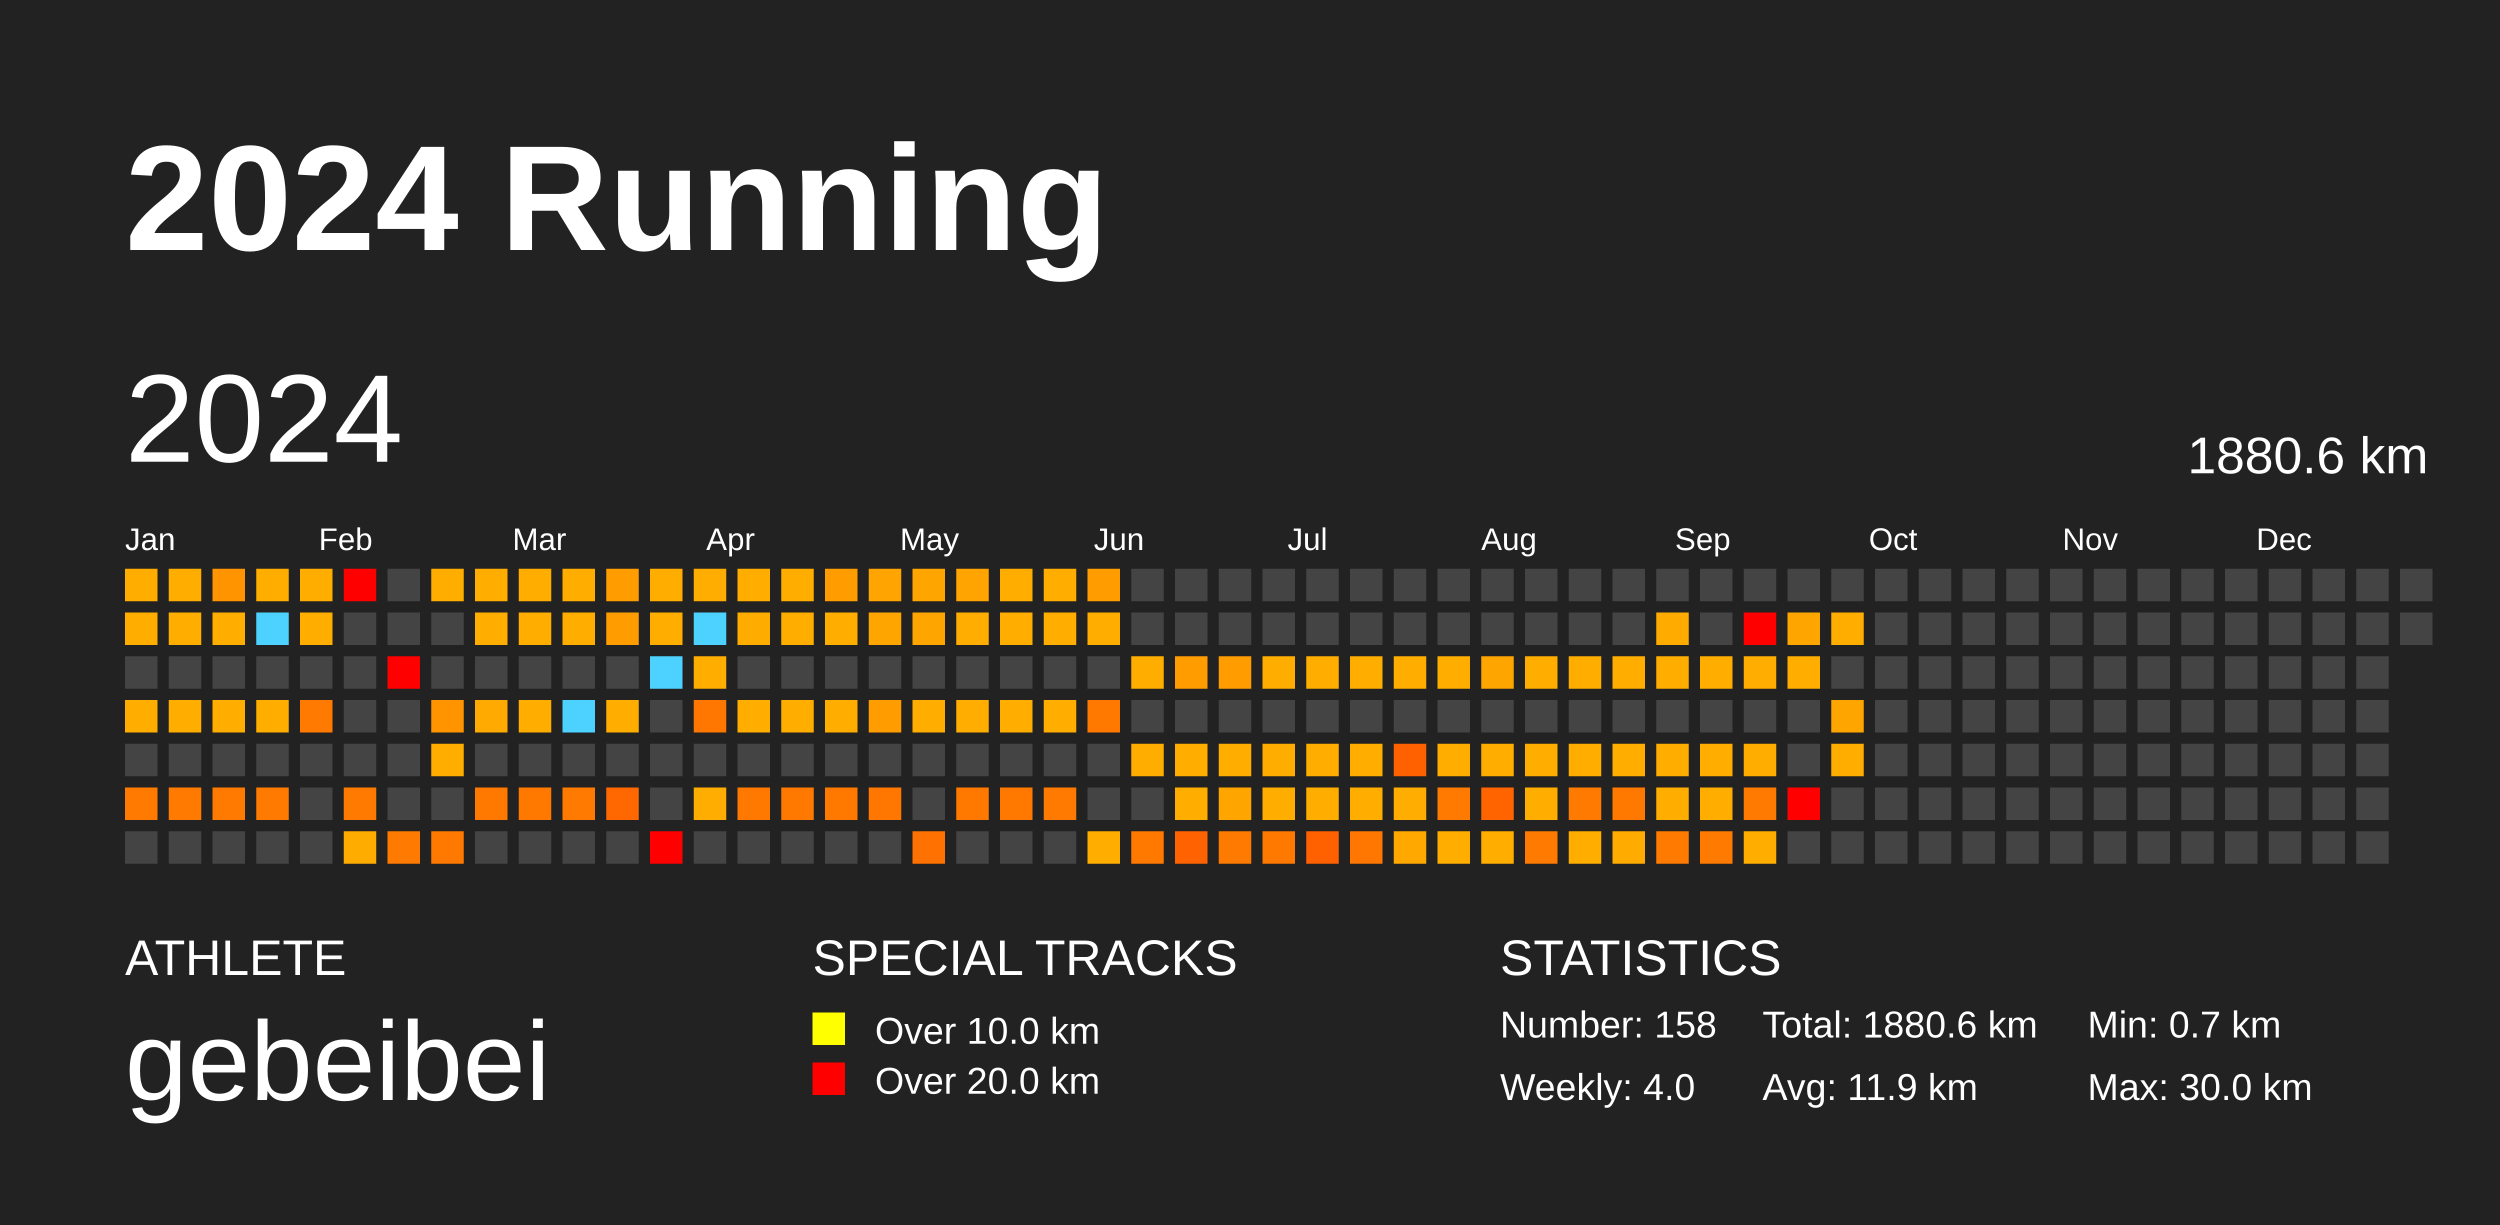
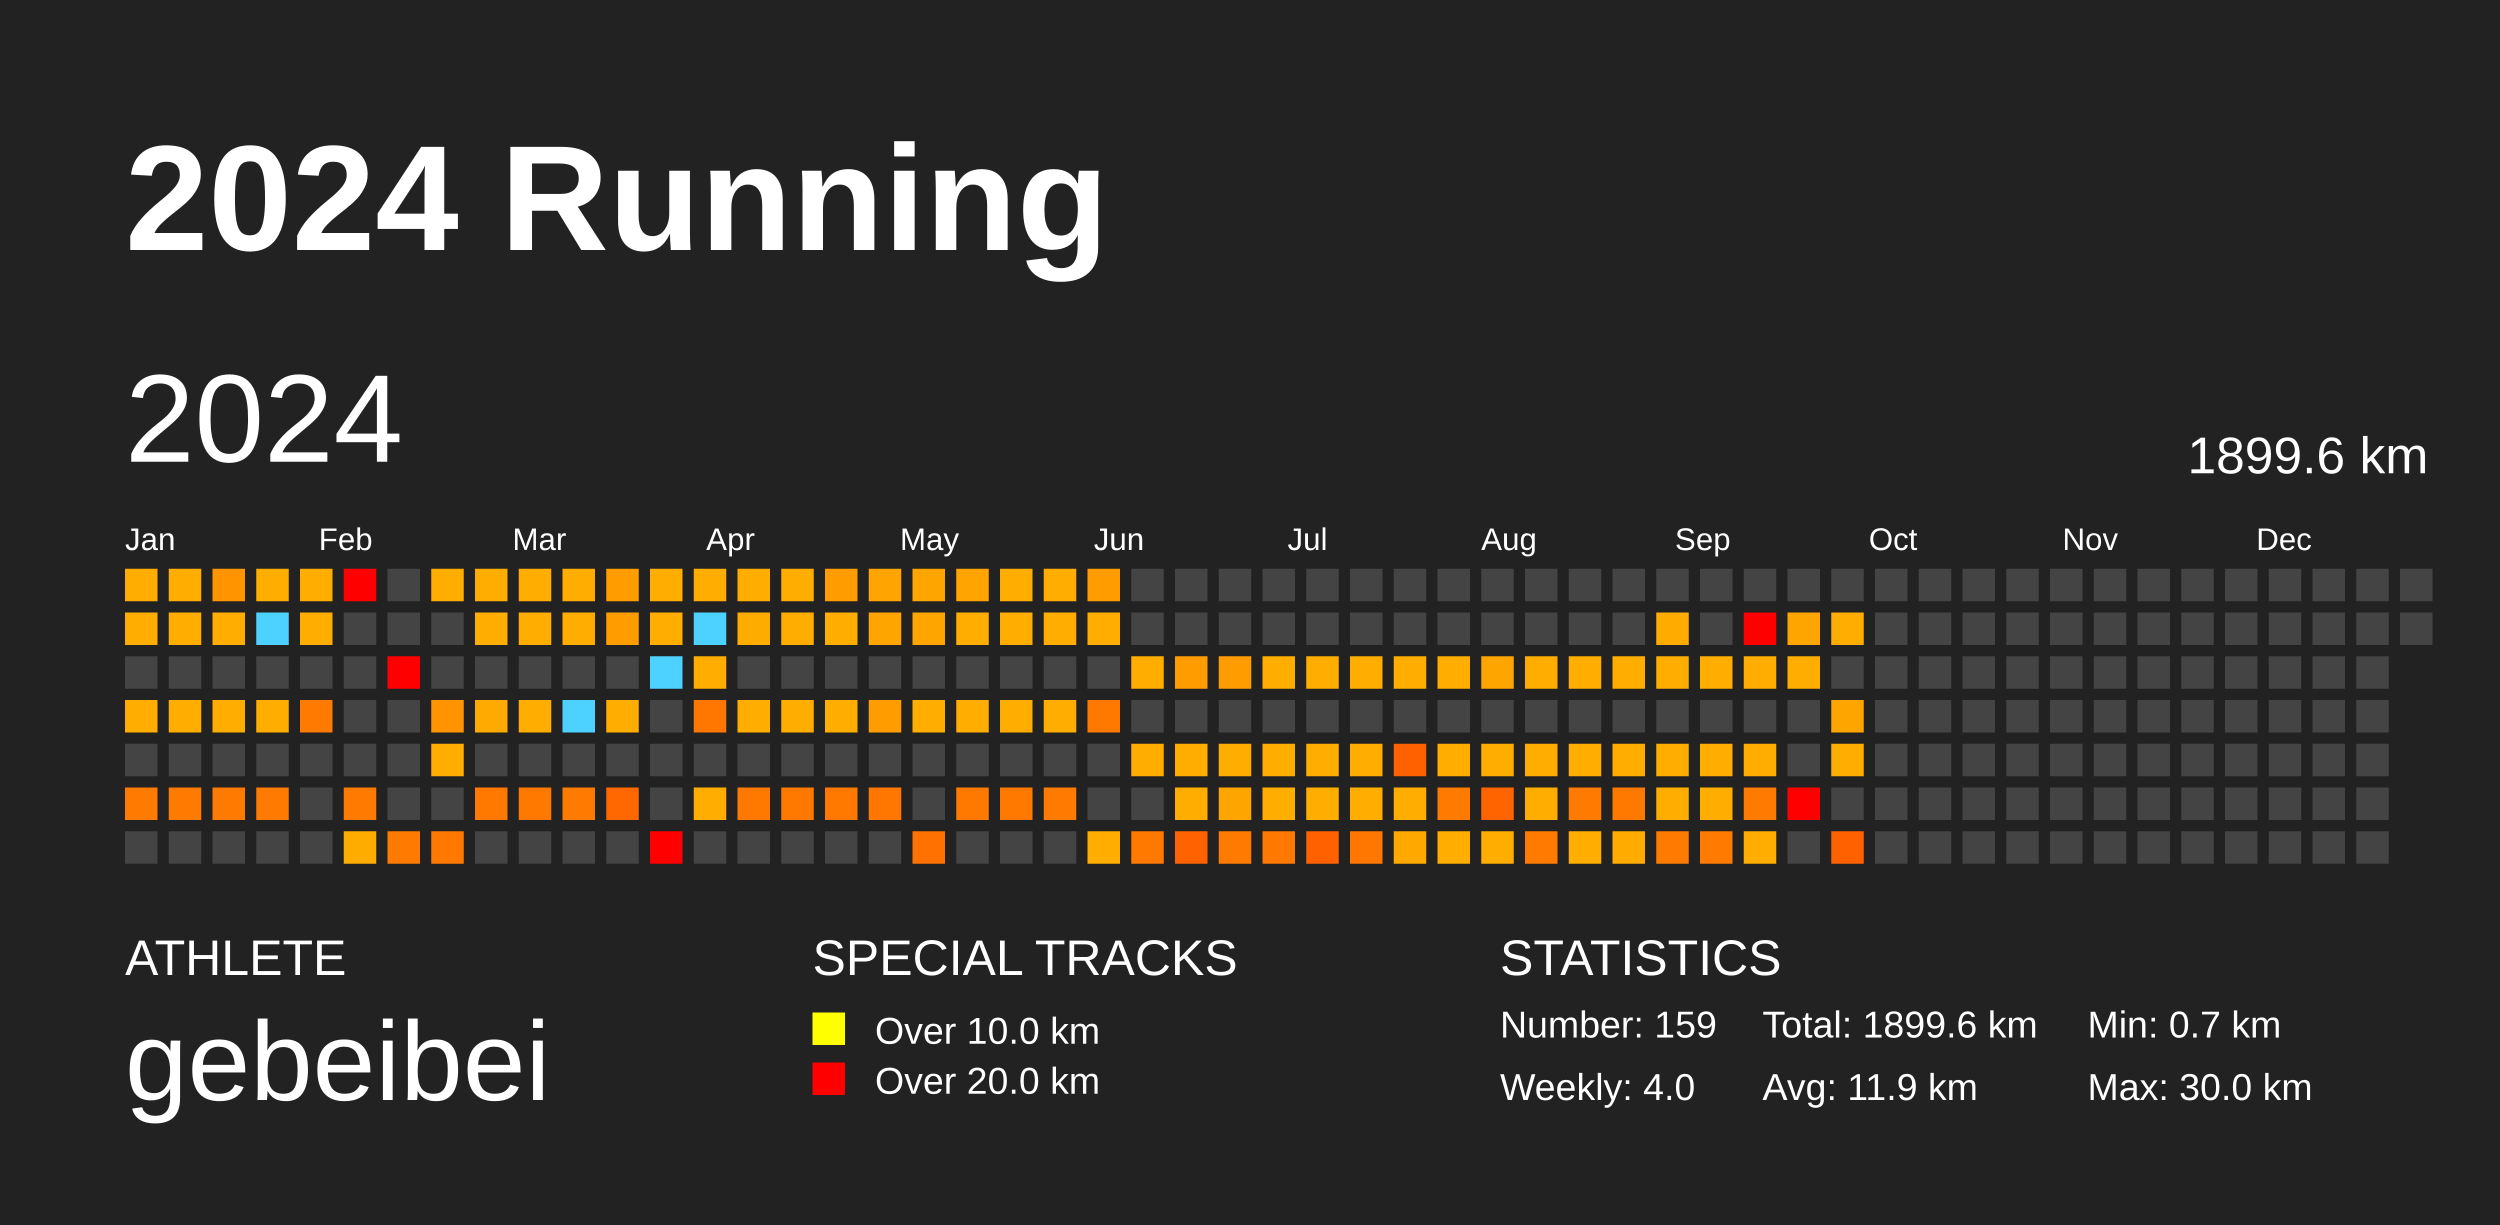
<svg xmlns="http://www.w3.org/2000/svg" baseProfile="full" height="98mm" version="1.1" viewBox="0,0,200,98" width="200mm">
  <defs />
  <rect fill="#222222" height="98" width="200" x="0" y="0" />
  <text fill="#FFFFFF" style="font-size:12px; font-family:Arial; font-weight:bold;" x="10" y="20">2024 Running</text>
  <text fill="#FFFFFF" style="font-size:4px; font-family:Arial" x="10" y="78">ATHLETE</text>
  <text fill="#FFFFFF" style="font-size:9px; font-family:Arial" x="10" y="88">gebeibei</text>
  <text fill="#FFFFFF" style="font-size:4px; font-family:Arial" x="65" y="78">SPECIAL TRACKS</text>
  <rect fill="yellow" height="2.6" width="2.6" x="65" y="81" />
  <text fill="#FFFFFF" style="font-size:3px; font-family:Arial" x="70" y="83.5">Over 10.0 km</text>
  <rect fill="red" height="2.6" width="2.6" x="65" y="85" />
  <text fill="#FFFFFF" style="font-size:3px; font-family:Arial" x="70" y="87.5">Over 20.0 km</text>
  <text fill="#FFFFFF" style="font-size:4px; font-family:Arial" x="120" y="78">STATISTICS</text>
-   <text fill="#FFFFFF" style="font-size:3px; font-family:Arial" x="120" y="83">Number: 158</text>
+   <text fill="#FFFFFF" style="font-size:3px; font-family:Arial" x="120" y="83">Number: 159</text>
  <text fill="#FFFFFF" style="font-size:3px; font-family:Arial" x="120" y="88">Weekly: 4.0</text>
-   <text fill="#FFFFFF" style="font-size:3px; font-family:Arial" x="141" y="83">Total: 1880.6 km</text>
+   <text fill="#FFFFFF" style="font-size:3px; font-family:Arial" x="141" y="83">Total: 1899.6 km</text>
  <text fill="#FFFFFF" style="font-size:3px; font-family:Arial" x="141" y="88">Avg: 11.9 km</text>
  <text fill="#FFFFFF" style="font-size:3px; font-family:Arial" x="167" y="83">Min: 0.7 km</text>
  <text fill="#FFFFFF" style="font-size:3px; font-family:Arial" x="167" y="88">Max: 30.0 km</text>
  <text dominant-baseline="hanging" fill="#FFFFFF" style="font-size:10.0px; font-family:Arial;" x="10" y="30">2024</text>
-   <text dominant-baseline="hanging" fill="#FFFFFF" style="font-size:4.125px; font-family:Arial;" x="175" y="35">1880.6 km</text>
+   <text dominant-baseline="hanging" fill="#FFFFFF" style="font-size:4.125px; font-family:Arial;" x="175" y="35">1899.6 km</text>
  <text fill="#FFFFFF" style="font-size:2.5px; font-family:Arial" x="10.0" y="44">Jan</text>
  <text fill="#FFFFFF" style="font-size:2.5px; font-family:Arial" x="25.5" y="44">Feb</text>
  <text fill="#FFFFFF" style="font-size:2.5px; font-family:Arial" x="41.0" y="44">Mar</text>
  <text fill="#FFFFFF" style="font-size:2.5px; font-family:Arial" x="56.5" y="44">Apr</text>
  <text fill="#FFFFFF" style="font-size:2.5px; font-family:Arial" x="72.0" y="44">May</text>
  <text fill="#FFFFFF" style="font-size:2.5px; font-family:Arial" x="87.5" y="44">Jun</text>
  <text fill="#FFFFFF" style="font-size:2.5px; font-family:Arial" x="103.0" y="44">Jul</text>
  <text fill="#FFFFFF" style="font-size:2.5px; font-family:Arial" x="118.5" y="44">Aug</text>
  <text fill="#FFFFFF" style="font-size:2.5px; font-family:Arial" x="134.0" y="44">Sep</text>
  <text fill="#FFFFFF" style="font-size:2.5px; font-family:Arial" x="149.5" y="44">Oct</text>
  <text fill="#FFFFFF" style="font-size:2.5px; font-family:Arial" x="165.0" y="44">Nov</text>
  <text fill="#FFFFFF" style="font-size:2.5px; font-family:Arial" x="180.5" y="44">Dec</text>
  <rect fill="#ffae00" height="2.6" width="2.6" x="10.0" y="45.5" />
  <rect fill="#ffae00" height="2.6" width="2.6" x="10.0" y="49.0" />
  <rect fill="#444444" height="2.6" width="2.6" x="10.0" y="52.5" />
  <rect fill="#ffae00" height="2.6" width="2.6" x="10.0" y="56.0" />
  <rect fill="#444444" height="2.6" width="2.6" x="10.0" y="59.5" />
  <rect fill="#ff7a00" height="2.6" width="2.6" x="10.0" y="63.0" />
  <rect fill="#444444" height="2.6" width="2.6" x="10.0" y="66.5" />
  <rect fill="#ffae00" height="2.6" width="2.6" x="13.5" y="45.5" />
  <rect fill="#ffae00" height="2.6" width="2.6" x="13.5" y="49.0" />
  <rect fill="#444444" height="2.6" width="2.6" x="13.5" y="52.5" />
  <rect fill="#ffae00" height="2.6" width="2.6" x="13.5" y="56.0" />
  <rect fill="#444444" height="2.6" width="2.6" x="13.5" y="59.5" />
  <rect fill="#ff7a00" height="2.6" width="2.6" x="13.5" y="63.0" />
  <rect fill="#444444" height="2.6" width="2.6" x="13.5" y="66.5" />
  <rect fill="#ff9400" height="2.6" width="2.6" x="17.0" y="45.5" />
  <rect fill="#ffae00" height="2.6" width="2.6" x="17.0" y="49.0" />
  <rect fill="#444444" height="2.6" width="2.6" x="17.0" y="52.5" />
  <rect fill="#ffae00" height="2.6" width="2.6" x="17.0" y="56.0" />
  <rect fill="#444444" height="2.6" width="2.6" x="17.0" y="59.5" />
  <rect fill="#ff7a00" height="2.6" width="2.6" x="17.0" y="63.0" />
  <rect fill="#444444" height="2.6" width="2.6" x="17.0" y="66.5" />
  <rect fill="#ffae00" height="2.6" width="2.6" x="20.5" y="45.5" />
  <rect fill="#4dd2ff" height="2.6" width="2.6" x="20.5" y="49.0" />
  <rect fill="#444444" height="2.6" width="2.6" x="20.5" y="52.5" />
  <rect fill="#ffae00" height="2.6" width="2.6" x="20.5" y="56.0" />
  <rect fill="#444444" height="2.6" width="2.6" x="20.5" y="59.5" />
  <rect fill="#ff7a00" height="2.6" width="2.6" x="20.5" y="63.0" />
  <rect fill="#444444" height="2.6" width="2.6" x="20.5" y="66.5" />
  <rect fill="#ffae00" height="2.6" width="2.6" x="24.0" y="45.5" />
  <rect fill="#ffae00" height="2.6" width="2.6" x="24.0" y="49.0" />
  <rect fill="#444444" height="2.6" width="2.6" x="24.0" y="52.5" />
  <rect fill="#ff7a00" height="2.6" width="2.6" x="24.0" y="56.0" />
  <rect fill="#444444" height="2.6" width="2.6" x="24.0" y="59.5" />
  <rect fill="#444444" height="2.6" width="2.6" x="24.0" y="63.0" />
  <rect fill="#444444" height="2.6" width="2.6" x="24.0" y="66.5" />
  <rect fill="red" height="2.6" width="2.6" x="27.5" y="45.5" />
  <rect fill="#444444" height="2.6" width="2.6" x="27.5" y="49.0" />
  <rect fill="#444444" height="2.6" width="2.6" x="27.5" y="52.5" />
  <rect fill="#444444" height="2.6" width="2.6" x="27.5" y="56.0" />
  <rect fill="#444444" height="2.6" width="2.6" x="27.5" y="59.5" />
  <rect fill="#ff7a00" height="2.6" width="2.6" x="27.5" y="63.0" />
  <rect fill="#ffac00" height="2.6" width="2.6" x="27.5" y="66.5" />
  <rect fill="#444444" height="2.6" width="2.6" x="31.0" y="45.5" />
  <rect fill="#444444" height="2.6" width="2.6" x="31.0" y="49.0" />
  <rect fill="red" height="2.6" width="2.6" x="31.0" y="52.5" />
  <rect fill="#444444" height="2.6" width="2.6" x="31.0" y="56.0" />
  <rect fill="#444444" height="2.6" width="2.6" x="31.0" y="59.5" />
  <rect fill="#444444" height="2.6" width="2.6" x="31.0" y="63.0" />
  <rect fill="#ff7a00" height="2.6" width="2.6" x="31.0" y="66.5" />
  <rect fill="#ffae00" height="2.6" width="2.6" x="34.5" y="45.5" />
  <rect fill="#444444" height="2.6" width="2.6" x="34.5" y="49.0" />
  <rect fill="#444444" height="2.6" width="2.6" x="34.5" y="52.5" />
  <rect fill="#ff9400" height="2.6" width="2.6" x="34.5" y="56.0" />
  <rect fill="#ffae00" height="2.6" width="2.6" x="34.5" y="59.5" />
  <rect fill="#444444" height="2.6" width="2.6" x="34.5" y="63.0" />
  <rect fill="#ff7900" height="2.6" width="2.6" x="34.5" y="66.5" />
  <rect fill="#ffae00" height="2.6" width="2.6" x="38.0" y="45.5" />
  <rect fill="#ffae00" height="2.6" width="2.6" x="38.0" y="49.0" />
  <rect fill="#444444" height="2.6" width="2.6" x="38.0" y="52.5" />
  <rect fill="#ffaa00" height="2.6" width="2.6" x="38.0" y="56.0" />
  <rect fill="#444444" height="2.6" width="2.6" x="38.0" y="59.5" />
  <rect fill="#ff7800" height="2.6" width="2.6" x="38.0" y="63.0" />
  <rect fill="#444444" height="2.6" width="2.6" x="38.0" y="66.5" />
  <rect fill="#ffae00" height="2.6" width="2.6" x="41.5" y="45.5" />
  <rect fill="#ffae00" height="2.6" width="2.6" x="41.5" y="49.0" />
  <rect fill="#444444" height="2.6" width="2.6" x="41.5" y="52.5" />
  <rect fill="#ffae00" height="2.6" width="2.6" x="41.5" y="56.0" />
  <rect fill="#444444" height="2.6" width="2.6" x="41.5" y="59.5" />
  <rect fill="#ff7900" height="2.6" width="2.6" x="41.5" y="63.0" />
  <rect fill="#444444" height="2.6" width="2.6" x="41.5" y="66.5" />
  <rect fill="#ffae00" height="2.6" width="2.6" x="45.0" y="45.5" />
  <rect fill="#ffae00" height="2.6" width="2.6" x="45.0" y="49.0" />
  <rect fill="#444444" height="2.6" width="2.6" x="45.0" y="52.5" />
  <rect fill="#4dd2ff" height="2.6" width="2.6" x="45.0" y="56.0" />
  <rect fill="#444444" height="2.6" width="2.6" x="45.0" y="59.5" />
  <rect fill="#ff7a00" height="2.6" width="2.6" x="45.0" y="63.0" />
  <rect fill="#444444" height="2.6" width="2.6" x="45.0" y="66.5" />
  <rect fill="#ff9d00" height="2.6" width="2.6" x="48.5" y="45.5" />
  <rect fill="#ff9d00" height="2.6" width="2.6" x="48.5" y="49.0" />
  <rect fill="#444444" height="2.6" width="2.6" x="48.5" y="52.5" />
  <rect fill="#ffae00" height="2.6" width="2.6" x="48.5" y="56.0" />
  <rect fill="#444444" height="2.6" width="2.6" x="48.5" y="59.5" />
  <rect fill="#ff6800" height="2.6" width="2.6" x="48.5" y="63.0" />
  <rect fill="#444444" height="2.6" width="2.6" x="48.5" y="66.5" />
  <rect fill="#ffae00" height="2.6" width="2.6" x="52.0" y="45.5" />
  <rect fill="#ffae00" height="2.6" width="2.6" x="52.0" y="49.0" />
  <rect fill="#4dd2ff" height="2.6" width="2.6" x="52.0" y="52.5" />
  <rect fill="#444444" height="2.6" width="2.6" x="52.0" y="56.0" />
  <rect fill="#444444" height="2.6" width="2.6" x="52.0" y="59.5" />
  <rect fill="#444444" height="2.6" width="2.6" x="52.0" y="63.0" />
  <rect fill="red" height="2.6" width="2.6" x="52.0" y="66.5" />
  <rect fill="#ffad00" height="2.6" width="2.6" x="55.5" y="45.5" />
  <rect fill="#4dd2ff" height="2.6" width="2.6" x="55.5" y="49.0" />
  <rect fill="#ffae00" height="2.6" width="2.6" x="55.5" y="52.5" />
  <rect fill="#ff7700" height="2.6" width="2.6" x="55.5" y="56.0" />
  <rect fill="#444444" height="2.6" width="2.6" x="55.5" y="59.5" />
  <rect fill="#ffad00" height="2.6" width="2.6" x="55.5" y="63.0" />
  <rect fill="#444444" height="2.6" width="2.6" x="55.5" y="66.5" />
  <rect fill="#ffae00" height="2.6" width="2.6" x="59.0" y="45.5" />
  <rect fill="#ffac00" height="2.6" width="2.6" x="59.0" y="49.0" />
  <rect fill="#444444" height="2.6" width="2.6" x="59.0" y="52.5" />
  <rect fill="#ffae00" height="2.6" width="2.6" x="59.0" y="56.0" />
  <rect fill="#444444" height="2.6" width="2.6" x="59.0" y="59.5" />
  <rect fill="#ff7900" height="2.6" width="2.6" x="59.0" y="63.0" />
  <rect fill="#444444" height="2.6" width="2.6" x="59.0" y="66.5" />
  <rect fill="#ffae00" height="2.6" width="2.6" x="62.5" y="45.5" />
  <rect fill="#ffae00" height="2.6" width="2.6" x="62.5" y="49.0" />
  <rect fill="#444444" height="2.6" width="2.6" x="62.5" y="52.5" />
  <rect fill="#ffae00" height="2.6" width="2.6" x="62.5" y="56.0" />
  <rect fill="#444444" height="2.6" width="2.6" x="62.5" y="59.5" />
  <rect fill="#ff7900" height="2.6" width="2.6" x="62.5" y="63.0" />
  <rect fill="#444444" height="2.6" width="2.6" x="62.5" y="66.5" />
  <rect fill="#ff9d00" height="2.6" width="2.6" x="66.0" y="45.5" />
  <rect fill="#ffae00" height="2.6" width="2.6" x="66.0" y="49.0" />
  <rect fill="#444444" height="2.6" width="2.6" x="66.0" y="52.5" />
  <rect fill="#ffae00" height="2.6" width="2.6" x="66.0" y="56.0" />
  <rect fill="#444444" height="2.6" width="2.6" x="66.0" y="59.5" />
  <rect fill="#ff7900" height="2.6" width="2.6" x="66.0" y="63.0" />
  <rect fill="#444444" height="2.6" width="2.6" x="66.0" y="66.5" />
  <rect fill="#ffa400" height="2.6" width="2.6" x="69.5" y="45.5" />
  <rect fill="#ffa500" height="2.6" width="2.6" x="69.5" y="49.0" />
  <rect fill="#444444" height="2.6" width="2.6" x="69.5" y="52.5" />
  <rect fill="#ff9d00" height="2.6" width="2.6" x="69.5" y="56.0" />
  <rect fill="#444444" height="2.6" width="2.6" x="69.5" y="59.5" />
  <rect fill="#ff7700" height="2.6" width="2.6" x="69.5" y="63.0" />
  <rect fill="#444444" height="2.6" width="2.6" x="69.5" y="66.5" />
  <rect fill="#ffa500" height="2.6" width="2.6" x="73.0" y="45.5" />
  <rect fill="#ffa500" height="2.6" width="2.6" x="73.0" y="49.0" />
  <rect fill="#444444" height="2.6" width="2.6" x="73.0" y="52.5" />
  <rect fill="#ffae00" height="2.6" width="2.6" x="73.0" y="56.0" />
  <rect fill="#444444" height="2.6" width="2.6" x="73.0" y="59.5" />
  <rect fill="#444444" height="2.6" width="2.6" x="73.0" y="63.0" />
  <rect fill="#ff7100" height="2.6" width="2.6" x="73.0" y="66.5" />
  <rect fill="#ffa400" height="2.6" width="2.6" x="76.5" y="45.5" />
  <rect fill="#ffad00" height="2.6" width="2.6" x="76.5" y="49.0" />
  <rect fill="#444444" height="2.6" width="2.6" x="76.5" y="52.5" />
  <rect fill="#ffad00" height="2.6" width="2.6" x="76.5" y="56.0" />
  <rect fill="#444444" height="2.6" width="2.6" x="76.5" y="59.5" />
  <rect fill="#ff7900" height="2.6" width="2.6" x="76.5" y="63.0" />
  <rect fill="#444444" height="2.6" width="2.6" x="76.5" y="66.5" />
  <rect fill="#ffae00" height="2.6" width="2.6" x="80.0" y="45.5" />
  <rect fill="#ffae00" height="2.6" width="2.6" x="80.0" y="49.0" />
  <rect fill="#444444" height="2.6" width="2.6" x="80.0" y="52.5" />
  <rect fill="#ffae00" height="2.6" width="2.6" x="80.0" y="56.0" />
  <rect fill="#444444" height="2.6" width="2.6" x="80.0" y="59.5" />
  <rect fill="#ff7900" height="2.6" width="2.6" x="80.0" y="63.0" />
  <rect fill="#444444" height="2.6" width="2.6" x="80.0" y="66.5" />
  <rect fill="#ffae00" height="2.6" width="2.6" x="83.5" y="45.5" />
  <rect fill="#ffae00" height="2.6" width="2.6" x="83.5" y="49.0" />
  <rect fill="#444444" height="2.6" width="2.6" x="83.5" y="52.5" />
  <rect fill="#ffae00" height="2.6" width="2.6" x="83.5" y="56.0" />
  <rect fill="#444444" height="2.6" width="2.6" x="83.5" y="59.5" />
  <rect fill="#ff7a00" height="2.6" width="2.6" x="83.5" y="63.0" />
  <rect fill="#444444" height="2.6" width="2.6" x="83.5" y="66.5" />
  <rect fill="#ff9d00" height="2.6" width="2.6" x="87.0" y="45.5" />
  <rect fill="#ffae00" height="2.6" width="2.6" x="87.0" y="49.0" />
  <rect fill="#444444" height="2.6" width="2.6" x="87.0" y="52.5" />
  <rect fill="#ff7900" height="2.6" width="2.6" x="87.0" y="56.0" />
  <rect fill="#444444" height="2.6" width="2.6" x="87.0" y="59.5" />
  <rect fill="#444444" height="2.6" width="2.6" x="87.0" y="63.0" />
  <rect fill="#ffae00" height="2.6" width="2.6" x="87.0" y="66.5" />
  <rect fill="#444444" height="2.6" width="2.6" x="90.5" y="45.5" />
  <rect fill="#444444" height="2.6" width="2.6" x="90.5" y="49.0" />
  <rect fill="#ffae00" height="2.6" width="2.6" x="90.5" y="52.5" />
  <rect fill="#444444" height="2.6" width="2.6" x="90.5" y="56.0" />
  <rect fill="#ffae00" height="2.6" width="2.6" x="90.5" y="59.5" />
  <rect fill="#444444" height="2.6" width="2.6" x="90.5" y="63.0" />
  <rect fill="#ff7800" height="2.6" width="2.6" x="90.5" y="66.5" />
  <rect fill="#444444" height="2.6" width="2.6" x="94.0" y="45.5" />
  <rect fill="#444444" height="2.6" width="2.6" x="94.0" y="49.0" />
  <rect fill="#ff9d00" height="2.6" width="2.6" x="94.0" y="52.5" />
  <rect fill="#444444" height="2.6" width="2.6" x="94.0" y="56.0" />
  <rect fill="#ffae00" height="2.6" width="2.6" x="94.0" y="59.5" />
  <rect fill="#ffae00" height="2.6" width="2.6" x="94.0" y="63.0" />
  <rect fill="#ff6200" height="2.6" width="2.6" x="94.0" y="66.5" />
  <rect fill="#444444" height="2.6" width="2.6" x="97.5" y="45.5" />
  <rect fill="#444444" height="2.6" width="2.6" x="97.5" y="49.0" />
  <rect fill="#ff9d00" height="2.6" width="2.6" x="97.5" y="52.5" />
  <rect fill="#444444" height="2.6" width="2.6" x="97.5" y="56.0" />
  <rect fill="#ffae00" height="2.6" width="2.6" x="97.5" y="59.5" />
  <rect fill="#ffa500" height="2.6" width="2.6" x="97.5" y="63.0" />
  <rect fill="#ff7a00" height="2.6" width="2.6" x="97.5" y="66.5" />
  <rect fill="#444444" height="2.6" width="2.6" x="101.0" y="45.5" />
  <rect fill="#444444" height="2.6" width="2.6" x="101.0" y="49.0" />
  <rect fill="#ffae00" height="2.6" width="2.6" x="101.0" y="52.5" />
  <rect fill="#444444" height="2.6" width="2.6" x="101.0" y="56.0" />
  <rect fill="#ffae00" height="2.6" width="2.6" x="101.0" y="59.5" />
  <rect fill="#ffae00" height="2.6" width="2.6" x="101.0" y="63.0" />
  <rect fill="#ff7800" height="2.6" width="2.6" x="101.0" y="66.5" />
  <rect fill="#444444" height="2.6" width="2.6" x="104.5" y="45.5" />
  <rect fill="#444444" height="2.6" width="2.6" x="104.5" y="49.0" />
  <rect fill="#ffae00" height="2.6" width="2.6" x="104.5" y="52.5" />
  <rect fill="#444444" height="2.6" width="2.6" x="104.5" y="56.0" />
  <rect fill="#ffae00" height="2.6" width="2.6" x="104.5" y="59.5" />
  <rect fill="#ffae00" height="2.6" width="2.6" x="104.5" y="63.0" />
  <rect fill="#ff6000" height="2.6" width="2.6" x="104.5" y="66.5" />
  <rect fill="#444444" height="2.6" width="2.6" x="108.0" y="45.5" />
  <rect fill="#444444" height="2.6" width="2.6" x="108.0" y="49.0" />
  <rect fill="#ffae00" height="2.6" width="2.6" x="108.0" y="52.5" />
  <rect fill="#444444" height="2.6" width="2.6" x="108.0" y="56.0" />
  <rect fill="#ffae00" height="2.6" width="2.6" x="108.0" y="59.5" />
  <rect fill="#ffae00" height="2.6" width="2.6" x="108.0" y="63.0" />
  <rect fill="#ff7700" height="2.6" width="2.6" x="108.0" y="66.5" />
  <rect fill="#444444" height="2.6" width="2.6" x="111.5" y="45.5" />
  <rect fill="#444444" height="2.6" width="2.6" x="111.5" y="49.0" />
  <rect fill="#ffae00" height="2.6" width="2.6" x="111.5" y="52.5" />
  <rect fill="#444444" height="2.6" width="2.6" x="111.5" y="56.0" />
  <rect fill="#ff6000" height="2.6" width="2.6" x="111.5" y="59.5" />
  <rect fill="#ffad00" height="2.6" width="2.6" x="111.5" y="63.0" />
  <rect fill="#ffa900" height="2.6" width="2.6" x="111.5" y="66.5" />
  <rect fill="#444444" height="2.6" width="2.6" x="115.0" y="45.5" />
  <rect fill="#444444" height="2.6" width="2.6" x="115.0" y="49.0" />
  <rect fill="#ffae00" height="2.6" width="2.6" x="115.0" y="52.5" />
  <rect fill="#444444" height="2.6" width="2.6" x="115.0" y="56.0" />
  <rect fill="#ffae00" height="2.6" width="2.6" x="115.0" y="59.5" />
  <rect fill="#ff7a00" height="2.6" width="2.6" x="115.0" y="63.0" />
  <rect fill="#ffae00" height="2.6" width="2.6" x="115.0" y="66.5" />
  <rect fill="#444444" height="2.6" width="2.6" x="118.5" y="45.5" />
  <rect fill="#444444" height="2.6" width="2.6" x="118.5" y="49.0" />
  <rect fill="#ffa500" height="2.6" width="2.6" x="118.5" y="52.5" />
  <rect fill="#444444" height="2.6" width="2.6" x="118.5" y="56.0" />
  <rect fill="#ffae00" height="2.6" width="2.6" x="118.5" y="59.5" />
  <rect fill="#ff6400" height="2.6" width="2.6" x="118.5" y="63.0" />
  <rect fill="#ffae00" height="2.6" width="2.6" x="118.5" y="66.5" />
  <rect fill="#444444" height="2.6" width="2.6" x="122.0" y="45.5" />
  <rect fill="#444444" height="2.6" width="2.6" x="122.0" y="49.0" />
  <rect fill="#ffae00" height="2.6" width="2.6" x="122.0" y="52.5" />
  <rect fill="#444444" height="2.6" width="2.6" x="122.0" y="56.0" />
  <rect fill="#ffae00" height="2.6" width="2.6" x="122.0" y="59.5" />
  <rect fill="#ffae00" height="2.6" width="2.6" x="122.0" y="63.0" />
  <rect fill="#ff7a00" height="2.6" width="2.6" x="122.0" y="66.5" />
  <rect fill="#444444" height="2.6" width="2.6" x="125.5" y="45.5" />
  <rect fill="#444444" height="2.6" width="2.6" x="125.5" y="49.0" />
  <rect fill="#ffae00" height="2.6" width="2.6" x="125.5" y="52.5" />
  <rect fill="#444444" height="2.6" width="2.6" x="125.5" y="56.0" />
  <rect fill="#ffae00" height="2.6" width="2.6" x="125.5" y="59.5" />
  <rect fill="#ff7a00" height="2.6" width="2.6" x="125.5" y="63.0" />
  <rect fill="#ffae00" height="2.6" width="2.6" x="125.5" y="66.5" />
  <rect fill="#444444" height="2.6" width="2.6" x="129.0" y="45.5" />
  <rect fill="#444444" height="2.6" width="2.6" x="129.0" y="49.0" />
  <rect fill="#ffae00" height="2.6" width="2.6" x="129.0" y="52.5" />
  <rect fill="#444444" height="2.6" width="2.6" x="129.0" y="56.0" />
  <rect fill="#ffae00" height="2.6" width="2.6" x="129.0" y="59.5" />
  <rect fill="#ff7900" height="2.6" width="2.6" x="129.0" y="63.0" />
  <rect fill="#ffab00" height="2.6" width="2.6" x="129.0" y="66.5" />
  <rect fill="#444444" height="2.6" width="2.6" x="132.5" y="45.5" />
  <rect fill="#ffab00" height="2.6" width="2.6" x="132.5" y="49.0" />
  <rect fill="#ffae00" height="2.6" width="2.6" x="132.5" y="52.5" />
  <rect fill="#444444" height="2.6" width="2.6" x="132.5" y="56.0" />
  <rect fill="#ffae00" height="2.6" width="2.6" x="132.5" y="59.5" />
  <rect fill="#ffae00" height="2.6" width="2.6" x="132.5" y="63.0" />
  <rect fill="#ff7a00" height="2.6" width="2.6" x="132.5" y="66.5" />
  <rect fill="#444444" height="2.6" width="2.6" x="136.0" y="45.5" />
  <rect fill="#444444" height="2.6" width="2.6" x="136.0" y="49.0" />
  <rect fill="#ffae00" height="2.6" width="2.6" x="136.0" y="52.5" />
  <rect fill="#444444" height="2.6" width="2.6" x="136.0" y="56.0" />
  <rect fill="#ffae00" height="2.6" width="2.6" x="136.0" y="59.5" />
  <rect fill="#ffae00" height="2.6" width="2.6" x="136.0" y="63.0" />
  <rect fill="#ff7a00" height="2.6" width="2.6" x="136.0" y="66.5" />
  <rect fill="#444444" height="2.6" width="2.6" x="139.5" y="45.5" />
  <rect fill="red" height="2.6" width="2.6" x="139.5" y="49.0" />
  <rect fill="#ffad00" height="2.6" width="2.6" x="139.5" y="52.5" />
  <rect fill="#444444" height="2.6" width="2.6" x="139.5" y="56.0" />
  <rect fill="#ffae00" height="2.6" width="2.6" x="139.5" y="59.5" />
  <rect fill="#ff7a00" height="2.6" width="2.6" x="139.5" y="63.0" />
  <rect fill="#ffae00" height="2.6" width="2.6" x="139.5" y="66.5" />
  <rect fill="#444444" height="2.6" width="2.6" x="143.0" y="45.5" />
  <rect fill="#ffa500" height="2.6" width="2.6" x="143.0" y="49.0" />
  <rect fill="#ffae00" height="2.6" width="2.6" x="143.0" y="52.5" />
  <rect fill="#444444" height="2.6" width="2.6" x="143.0" y="56.0" />
  <rect fill="#444444" height="2.6" width="2.6" x="143.0" y="59.5" />
  <rect fill="red" height="2.6" width="2.6" x="143.0" y="63.0" />
  <rect fill="#444444" height="2.6" width="2.6" x="143.0" y="66.5" />
  <rect fill="#444444" height="2.6" width="2.6" x="146.5" y="45.5" />
  <rect fill="#ffae00" height="2.6" width="2.6" x="146.5" y="49.0" />
  <rect fill="#444444" height="2.6" width="2.6" x="146.5" y="52.5" />
  <rect fill="#ffa500" height="2.6" width="2.6" x="146.5" y="56.0" />
  <rect fill="#ffae00" height="2.6" width="2.6" x="146.5" y="59.5" />
  <rect fill="#444444" height="2.6" width="2.6" x="146.5" y="63.0" />
-   <rect fill="#444444" height="2.6" width="2.6" x="146.5" y="66.5" />
+   <rect fill="#ff6000" height="2.6" width="2.6" x="146.5" y="66.5" />
  <rect fill="#444444" height="2.6" width="2.6" x="150.0" y="45.5" />
  <rect fill="#444444" height="2.6" width="2.6" x="150.0" y="49.0" />
  <rect fill="#444444" height="2.6" width="2.6" x="150.0" y="52.5" />
  <rect fill="#444444" height="2.6" width="2.6" x="150.0" y="56.0" />
  <rect fill="#444444" height="2.6" width="2.6" x="150.0" y="59.5" />
  <rect fill="#444444" height="2.6" width="2.6" x="150.0" y="63.0" />
  <rect fill="#444444" height="2.6" width="2.6" x="150.0" y="66.5" />
  <rect fill="#444444" height="2.6" width="2.6" x="153.5" y="45.5" />
  <rect fill="#444444" height="2.6" width="2.6" x="153.5" y="49.0" />
  <rect fill="#444444" height="2.6" width="2.6" x="153.5" y="52.5" />
  <rect fill="#444444" height="2.6" width="2.6" x="153.5" y="56.0" />
  <rect fill="#444444" height="2.6" width="2.6" x="153.5" y="59.5" />
  <rect fill="#444444" height="2.6" width="2.6" x="153.5" y="63.0" />
  <rect fill="#444444" height="2.6" width="2.6" x="153.5" y="66.5" />
  <rect fill="#444444" height="2.6" width="2.6" x="157.0" y="45.5" />
  <rect fill="#444444" height="2.6" width="2.6" x="157.0" y="49.0" />
  <rect fill="#444444" height="2.6" width="2.6" x="157.0" y="52.5" />
  <rect fill="#444444" height="2.6" width="2.6" x="157.0" y="56.0" />
  <rect fill="#444444" height="2.6" width="2.6" x="157.0" y="59.5" />
  <rect fill="#444444" height="2.6" width="2.6" x="157.0" y="63.0" />
  <rect fill="#444444" height="2.6" width="2.6" x="157.0" y="66.5" />
  <rect fill="#444444" height="2.6" width="2.6" x="160.5" y="45.5" />
  <rect fill="#444444" height="2.6" width="2.6" x="160.5" y="49.0" />
  <rect fill="#444444" height="2.6" width="2.6" x="160.5" y="52.5" />
  <rect fill="#444444" height="2.6" width="2.6" x="160.5" y="56.0" />
  <rect fill="#444444" height="2.6" width="2.6" x="160.5" y="59.5" />
  <rect fill="#444444" height="2.6" width="2.6" x="160.5" y="63.0" />
  <rect fill="#444444" height="2.6" width="2.6" x="160.5" y="66.5" />
  <rect fill="#444444" height="2.6" width="2.6" x="164.0" y="45.5" />
  <rect fill="#444444" height="2.6" width="2.6" x="164.0" y="49.0" />
  <rect fill="#444444" height="2.6" width="2.6" x="164.0" y="52.5" />
  <rect fill="#444444" height="2.6" width="2.6" x="164.0" y="56.0" />
  <rect fill="#444444" height="2.6" width="2.6" x="164.0" y="59.5" />
  <rect fill="#444444" height="2.6" width="2.6" x="164.0" y="63.0" />
  <rect fill="#444444" height="2.6" width="2.6" x="164.0" y="66.5" />
  <rect fill="#444444" height="2.6" width="2.6" x="167.5" y="45.5" />
  <rect fill="#444444" height="2.6" width="2.6" x="167.5" y="49.0" />
  <rect fill="#444444" height="2.6" width="2.6" x="167.5" y="52.5" />
  <rect fill="#444444" height="2.6" width="2.6" x="167.5" y="56.0" />
  <rect fill="#444444" height="2.6" width="2.6" x="167.5" y="59.5" />
  <rect fill="#444444" height="2.6" width="2.6" x="167.5" y="63.0" />
  <rect fill="#444444" height="2.6" width="2.6" x="167.5" y="66.5" />
  <rect fill="#444444" height="2.6" width="2.6" x="171.0" y="45.5" />
  <rect fill="#444444" height="2.6" width="2.6" x="171.0" y="49.0" />
  <rect fill="#444444" height="2.6" width="2.6" x="171.0" y="52.5" />
  <rect fill="#444444" height="2.6" width="2.6" x="171.0" y="56.0" />
  <rect fill="#444444" height="2.6" width="2.6" x="171.0" y="59.5" />
  <rect fill="#444444" height="2.6" width="2.6" x="171.0" y="63.0" />
  <rect fill="#444444" height="2.6" width="2.6" x="171.0" y="66.5" />
  <rect fill="#444444" height="2.6" width="2.6" x="174.5" y="45.5" />
  <rect fill="#444444" height="2.6" width="2.6" x="174.5" y="49.0" />
  <rect fill="#444444" height="2.6" width="2.6" x="174.5" y="52.5" />
  <rect fill="#444444" height="2.6" width="2.6" x="174.5" y="56.0" />
  <rect fill="#444444" height="2.6" width="2.6" x="174.5" y="59.5" />
  <rect fill="#444444" height="2.6" width="2.6" x="174.5" y="63.0" />
  <rect fill="#444444" height="2.6" width="2.6" x="174.5" y="66.5" />
  <rect fill="#444444" height="2.6" width="2.6" x="178.0" y="45.5" />
  <rect fill="#444444" height="2.6" width="2.6" x="178.0" y="49.0" />
  <rect fill="#444444" height="2.6" width="2.6" x="178.0" y="52.5" />
  <rect fill="#444444" height="2.6" width="2.6" x="178.0" y="56.0" />
  <rect fill="#444444" height="2.6" width="2.6" x="178.0" y="59.5" />
  <rect fill="#444444" height="2.6" width="2.6" x="178.0" y="63.0" />
  <rect fill="#444444" height="2.6" width="2.6" x="178.0" y="66.5" />
  <rect fill="#444444" height="2.6" width="2.6" x="181.5" y="45.5" />
  <rect fill="#444444" height="2.6" width="2.6" x="181.5" y="49.0" />
  <rect fill="#444444" height="2.6" width="2.6" x="181.5" y="52.5" />
  <rect fill="#444444" height="2.6" width="2.6" x="181.5" y="56.0" />
  <rect fill="#444444" height="2.6" width="2.6" x="181.5" y="59.5" />
  <rect fill="#444444" height="2.6" width="2.6" x="181.5" y="63.0" />
  <rect fill="#444444" height="2.6" width="2.6" x="181.5" y="66.5" />
  <rect fill="#444444" height="2.6" width="2.6" x="185.0" y="45.5" />
  <rect fill="#444444" height="2.6" width="2.6" x="185.0" y="49.0" />
  <rect fill="#444444" height="2.6" width="2.6" x="185.0" y="52.5" />
  <rect fill="#444444" height="2.6" width="2.6" x="185.0" y="56.0" />
  <rect fill="#444444" height="2.6" width="2.6" x="185.0" y="59.5" />
  <rect fill="#444444" height="2.6" width="2.6" x="185.0" y="63.0" />
  <rect fill="#444444" height="2.6" width="2.6" x="185.0" y="66.5" />
  <rect fill="#444444" height="2.6" width="2.6" x="188.5" y="45.5" />
  <rect fill="#444444" height="2.6" width="2.6" x="188.5" y="49.0" />
  <rect fill="#444444" height="2.6" width="2.6" x="188.5" y="52.5" />
  <rect fill="#444444" height="2.6" width="2.6" x="188.5" y="56.0" />
  <rect fill="#444444" height="2.6" width="2.6" x="188.5" y="59.5" />
  <rect fill="#444444" height="2.6" width="2.6" x="188.5" y="63.0" />
  <rect fill="#444444" height="2.6" width="2.6" x="188.5" y="66.5" />
  <rect fill="#444444" height="2.6" width="2.6" x="192.0" y="45.5" />
  <rect fill="#444444" height="2.6" width="2.6" x="192.0" y="49.0" />
</svg>
